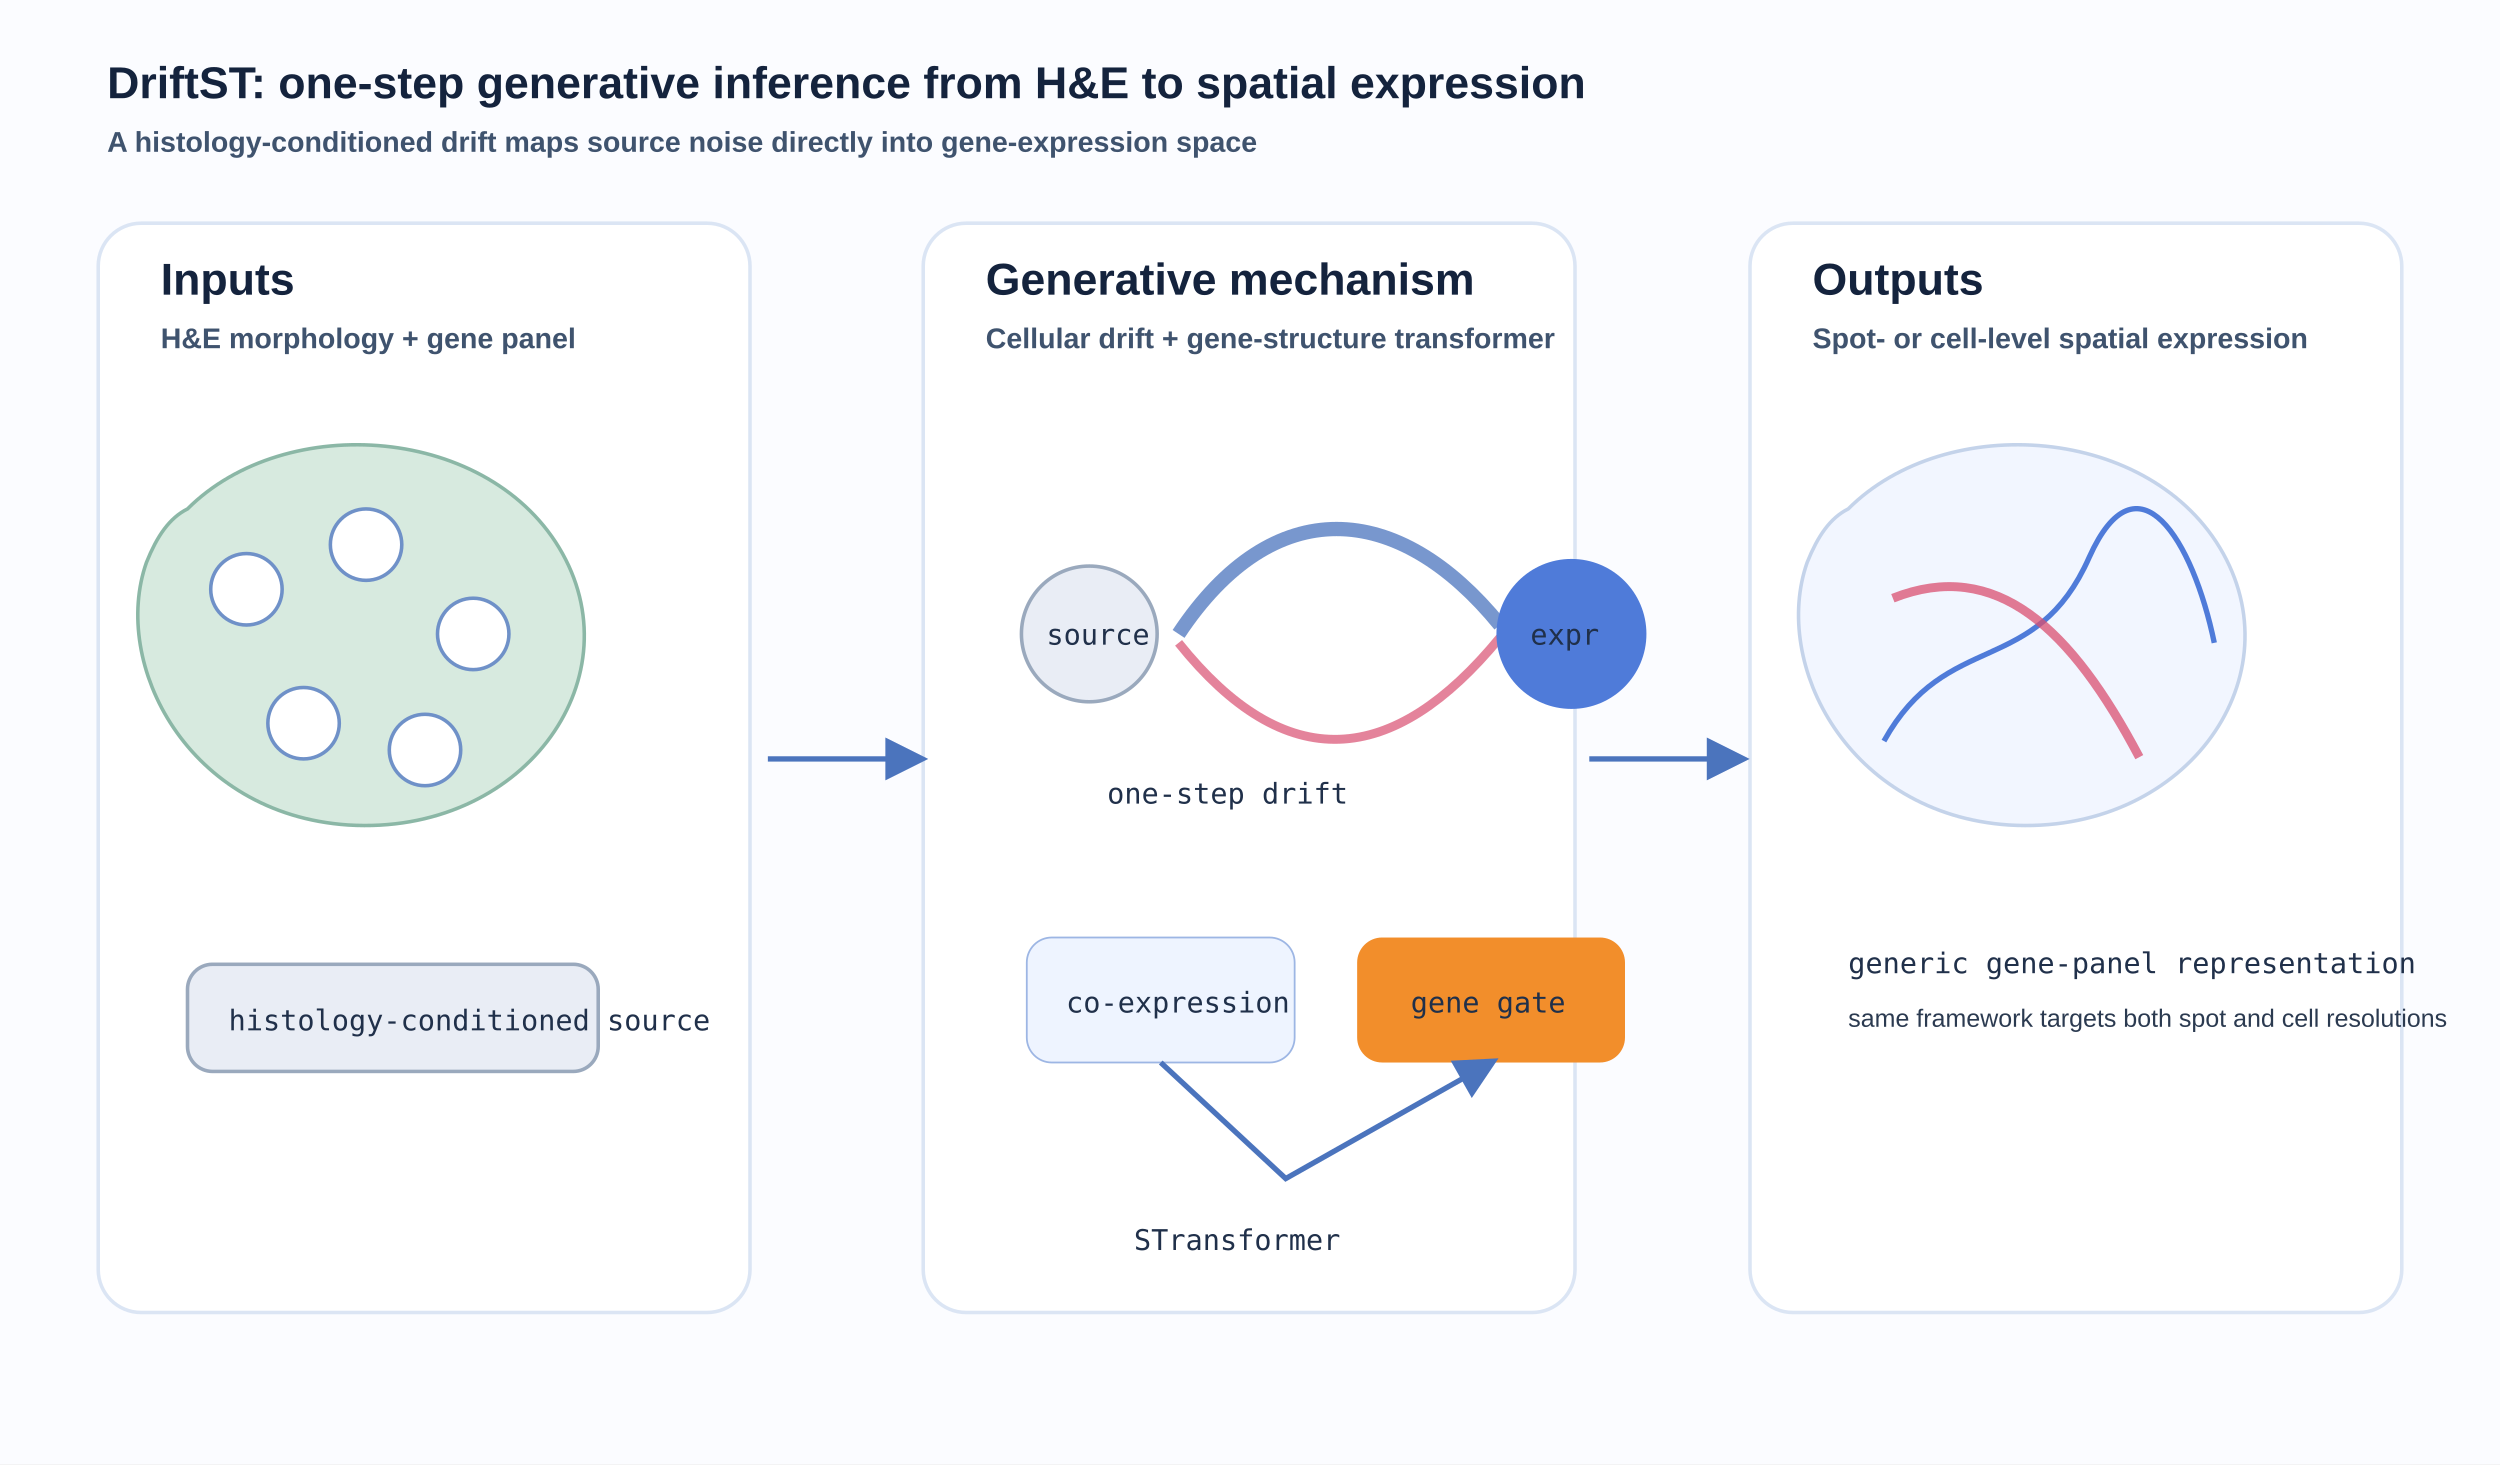
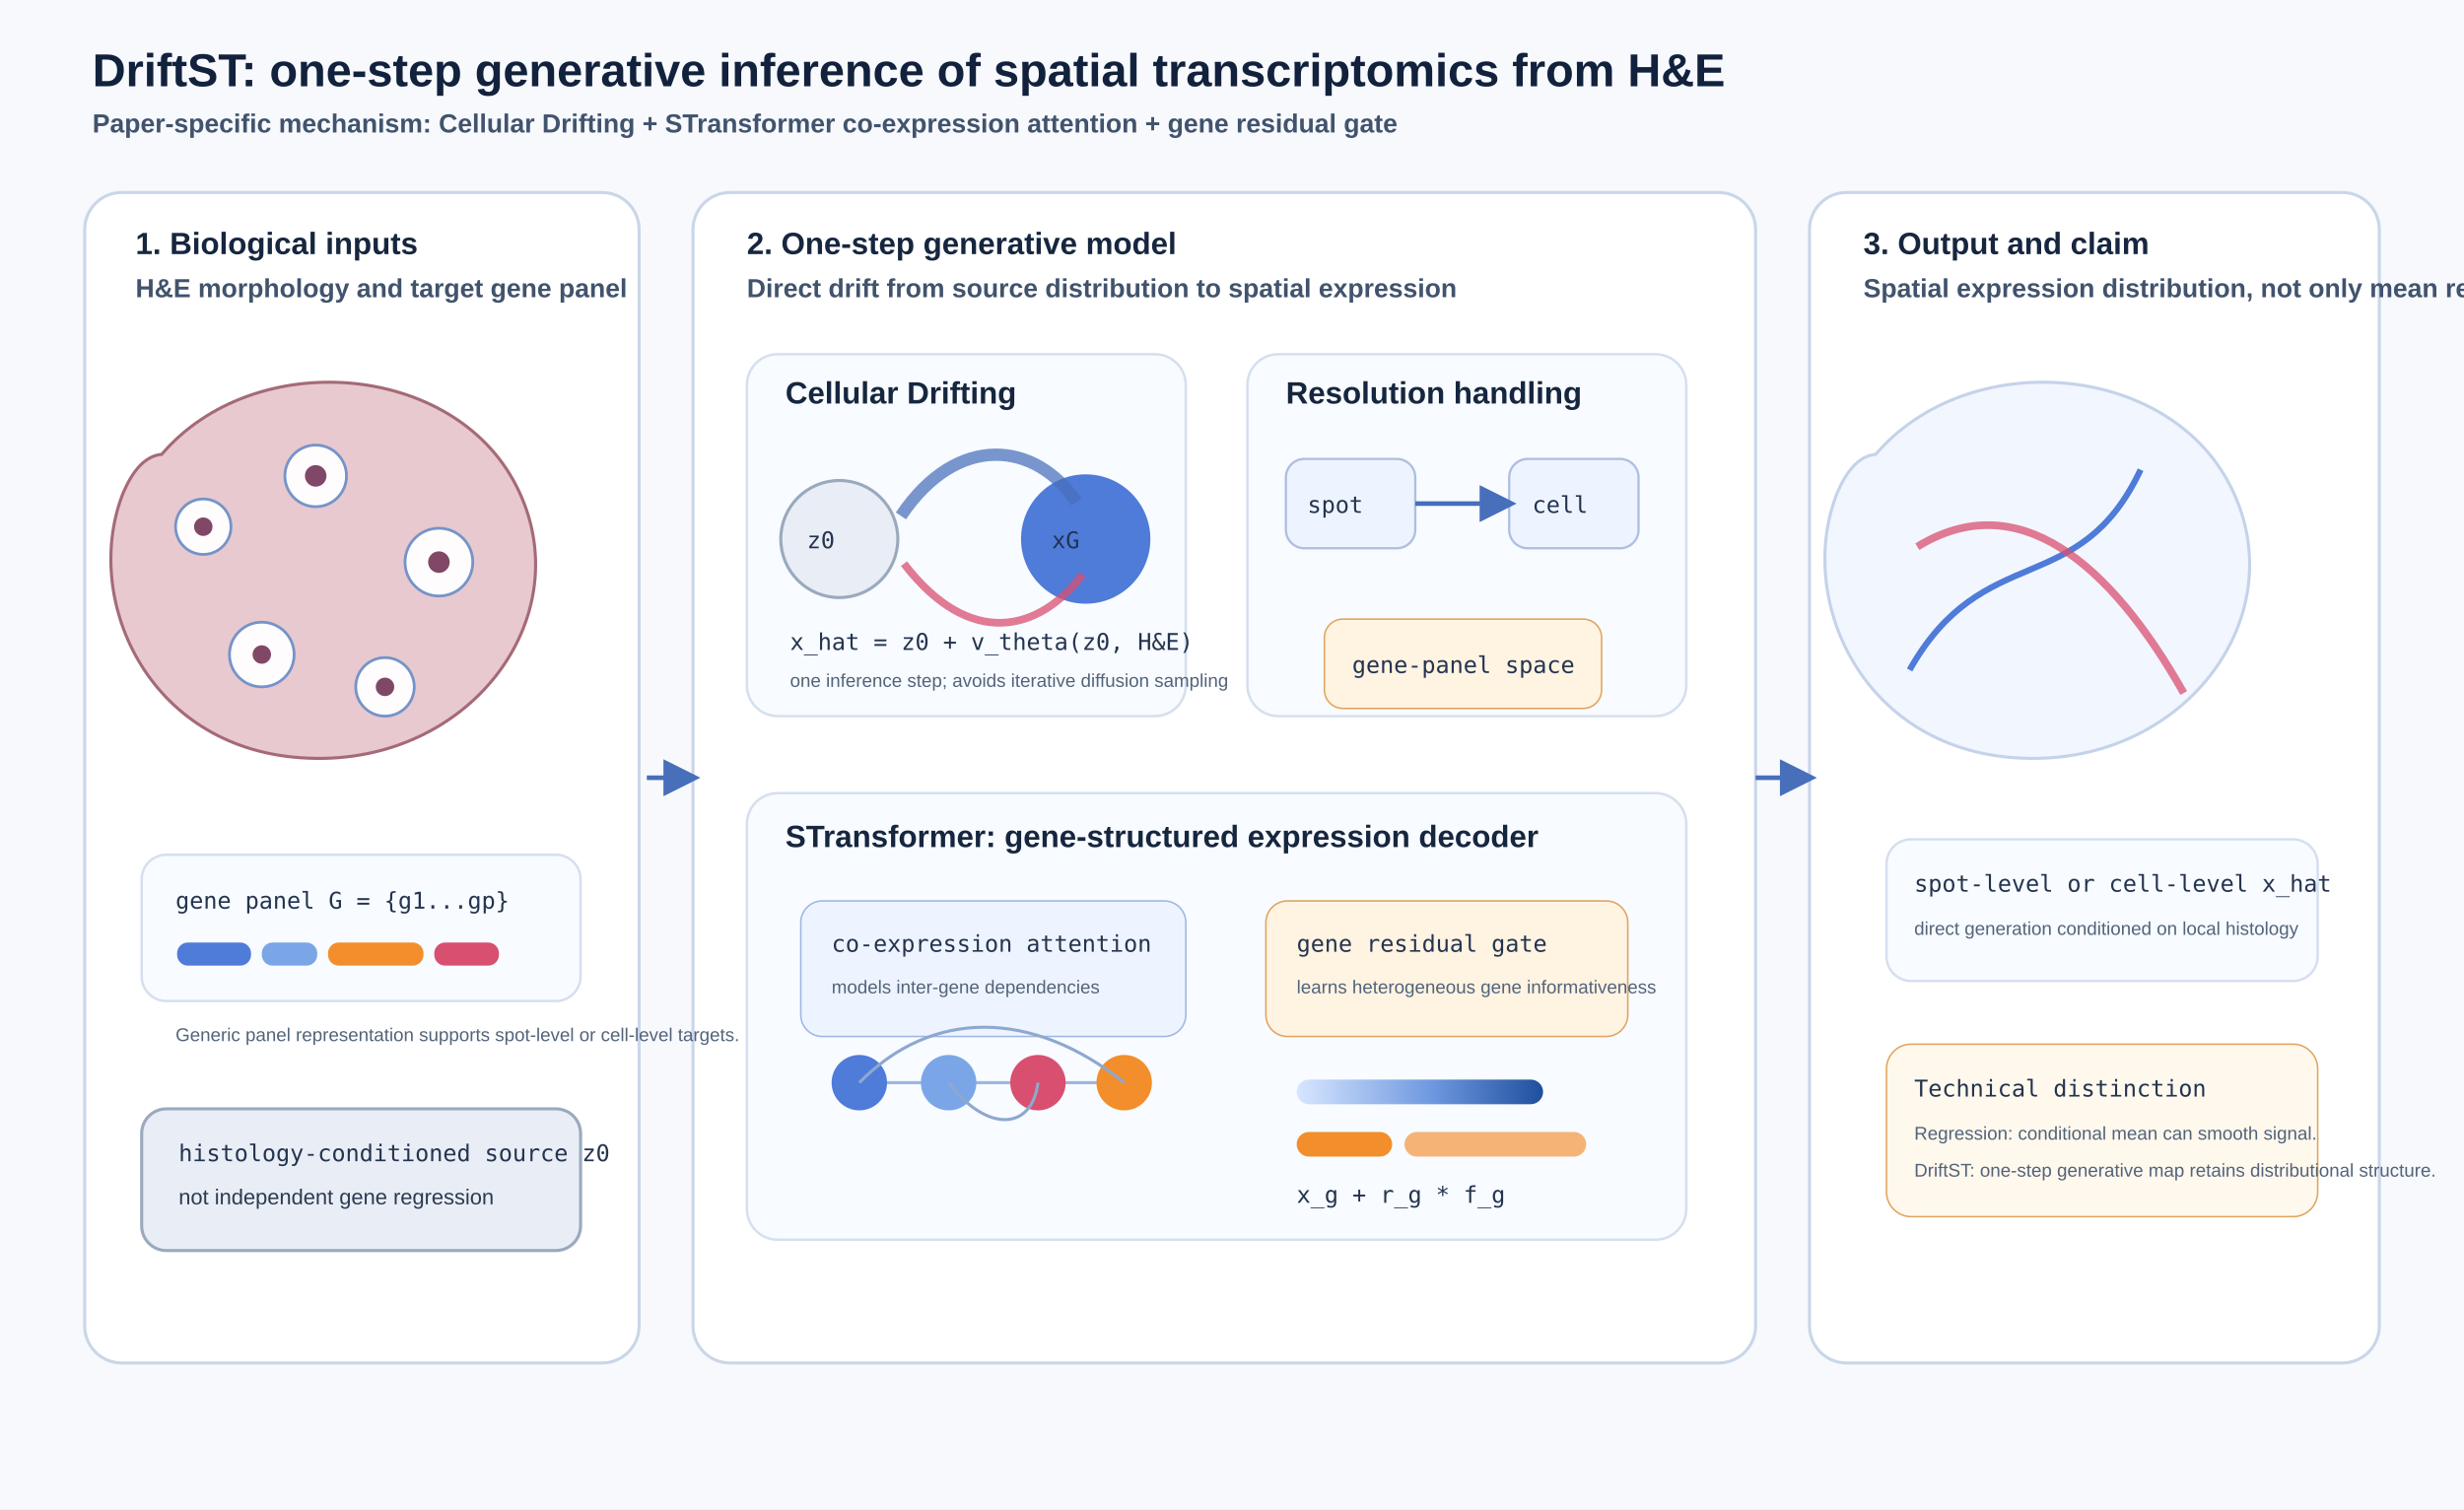
- <svg xmlns="http://www.w3.org/2000/svg" width="1400" height="820" viewBox="0 0 1400 820">
+ <svg xmlns="http://www.w3.org/2000/svg" width="1600" height="980" viewBox="0 0 1600 980" role="img" aria-labelledby="title desc">
  <defs>
-     <style>.bg{fill:#fbfcff}.p{fill:#fff;stroke:#dbe5f4;stroke-width:2}.h{font:700 25px Arial;fill:#14233d}.s{font:600 16px Arial;fill:#3f536e}.t{font:14px Arial;fill:#2b3a50}.m{font:16px Consolas;fill:#20304a}.a{stroke:#4b74bd;stroke-width:3;fill:none;marker-end:url(#ar)}.img{fill:#d7eadf;stroke:#8bb7a6;stroke-width:2}.src{fill:#e9edf5;stroke:#9aa9bd;stroke-width:2}.expr{fill:#4f7bd9}.gate{fill:#f28e2b}.hot{fill:#d94f70}.gene{stroke:#4f7bd9;stroke-width:3;fill:none}.cell{fill:#fff;stroke:#6f91c8;stroke-width:2}</style>
-     <marker id="ar" viewBox="0 0 10 10" refX="8" refY="5" markerWidth="8" markerHeight="8" orient="auto">
-       <path d="M0 0L10 5L0 10Z" fill="#4b74bd" />
+     <style>
+       .bg{fill:#f7f9fd}.panel{fill:#ffffff;stroke:#cad6e8;stroke-width:2}.subpanel{fill:#f8fbff;stroke:#d5dfef;stroke-width:1.6}.title{font:700 30px Arial,sans-serif;fill:#12223d}.subtitle{font:600 17px Arial,sans-serif;fill:#41536d}.head{font:700 20px Arial,sans-serif;fill:#16263f}.label{font:14px Arial,sans-serif;fill:#2b3b50}.small{font:12px Arial,sans-serif;fill:#52637a}.mono{font:15px Consolas,monospace;fill:#24344f}.arrow{stroke:#476fba;stroke-width:3;fill:none;marker-end:url(#arrow)}.thin{stroke:#8ea8cf;stroke-width:2;fill:none}.dash{stroke:#8ea8cf;stroke-width:2;stroke-dasharray:6 5;fill:none}.he{fill:#e8c9cf;stroke:#a56a77;stroke-width:2}.nuc{fill:#7b4261}.cell{fill:#ffffff;stroke:#6f91c8;stroke-width:1.8}.src{fill:#e9edf5;stroke:#9aa9bd;stroke-width:2}.expr{fill:#4f7bd9}.gate{fill:#f28e2b}.attn{fill:#d94f70}.ok{fill:#59a14f}.muted{fill:#edf2f8}.chip{fill:#eef4ff;stroke:#aebfe0;stroke-width:1.5}
+     </style>
+     <marker id="arrow" viewBox="0 0 10 10" refX="8" refY="5" markerWidth="8" markerHeight="8" orient="auto">
+       <path d="M0 0 L10 5 L0 10 Z" fill="#476fba" />
    </marker>
+     <linearGradient id="exprGrad" x1="0" x2="1">
+       <stop offset="0" stop-color="#d7e6ff" />
+       <stop offset=".55" stop-color="#6e98df" />
+       <stop offset="1" stop-color="#1f4f9e" />
+     </linearGradient>
  </defs>
-   <rect width="1400" height="820" class="bg" />
-   <text x="60" y="55" class="h">DriftST: one-step generative inference from H&amp;E to spatial expression</text>
-   <text x="60" y="85" class="s">A histology-conditioned drift maps source noise directly into gene-expression space</text>
-   <rect x="55" y="125" width="365" height="610" rx="24" class="p" />
-   <rect x="517" y="125" width="365" height="610" rx="24" class="p" />
-   <rect x="980" y="125" width="365" height="610" rx="24" class="p" />
-   <text x="90" y="165" class="h">Inputs</text>
-   <text x="90" y="195" class="s">H&amp;E morphology + gene panel</text>
-   <path d="M105 285C160 230 275 238 315 310C355 382 292 468 195 462C105 456 62 372 82 315C88 300 95 290 105 285Z" class="img" />
-   <circle cx="138" cy="330" r="20" class="cell" />
-   <circle cx="205" cy="305" r="20" class="cell" />
-   <circle cx="265" cy="355" r="20" class="cell" />
-   <circle cx="170" cy="405" r="20" class="cell" />
-   <circle cx="238" cy="420" r="20" class="cell" />
-   <rect x="105" y="540" width="230" height="60" rx="14" class="src" />
-   <text x="128" y="577" class="m">histology-conditioned source</text>
-   <path d="M430 425C465 425 480 425 515 425" class="a" />
-   <text x="552" y="165" class="h">Generative mechanism</text>
-   <text x="552" y="195" class="s">Cellular drift + gene-structure transformer</text>
-   <g transform="translate(555 245)">
-     <circle cx="55" cy="110" r="38" class="src" />
-     <text x="31" y="116" class="m">source</text>
-     <path d="M105 110C158 30 228 35 285 105" stroke="#4b74bd" stroke-width="8" fill="none" opacity=".75" />
-     <path d="M105 115C165 190 225 185 285 112" stroke="#d94f70" stroke-width="5" fill="none" opacity=".7" />
-     <circle cx="325" cy="110" r="42" class="expr" />
-     <text x="302" y="116" class="m" fill="#fff">expr</text>
-     <text x="65" y="205" class="m">one-step drift</text>
-     <rect x="20" y="280" width="150" height="70" rx="14" fill="#eef4ff" stroke="#9db6e4" />
-     <text x="42" y="322" class="m">co-expression</text>
-     <rect x="205" y="280" width="150" height="70" rx="14" class="gate" />
-     <text x="235" y="322" class="m">gene gate</text>
-     <path d="M95 350L165 415L280 350" class="a" />
-     <text x="80" y="455" class="m">STransformer</text>
+   <rect class="bg" width="1600" height="980" />
+   <text x="60" y="56" class="title">DriftST: one-step generative inference of spatial transcriptomics from H&amp;E</text>
+   <text x="60" y="86" class="subtitle">Paper-specific mechanism: Cellular Drifting + STransformer co-expression attention + gene residual gate</text>
+   <rect x="55" y="125" width="360" height="760" rx="24" class="panel" />
+   <rect x="450" y="125" width="690" height="760" rx="24" class="panel" />
+   <rect x="1175" y="125" width="370" height="760" rx="24" class="panel" />
+   <text x="88" y="165" class="head">1. Biological inputs</text>
+   <text x="88" y="193" class="subtitle">H&amp;E morphology and target gene panel</text>
+   <path d="M105 295 C165 225 294 235 335 315 C379 400 304 500 195 492 C95 485 53 388 80 320 C86 306 94 296 105 295 Z" class="he" />
+   <g opacity=".95">
+     <circle cx="132" cy="342" r="18" class="cell" />
+     <circle cx="132" cy="342" r="6" class="nuc" />
+     <circle cx="205" cy="309" r="20" class="cell" />
+     <circle cx="205" cy="309" r="7" class="nuc" />
+     <circle cx="285" cy="365" r="22" class="cell" />
+     <circle cx="285" cy="365" r="7" class="nuc" />
+     <circle cx="170" cy="425" r="21" class="cell" />
+     <circle cx="170" cy="425" r="6" class="nuc" />
+     <circle cx="250" cy="446" r="19" class="cell" />
+     <circle cx="250" cy="446" r="6" class="nuc" />
  </g>
-   <path d="M890 425C925 425 940 425 975 425" class="a" />
-   <text x="1015" y="165" class="h">Outputs</text>
-   <text x="1015" y="195" class="s">Spot- or cell-level spatial expression</text>
-   <path d="M1035 285C1090 230 1205 238 1245 310C1285 382 1222 468 1125 462C1035 456 992 372 1012 315C1018 300 1025 290 1035 285Z" fill="#f2f6ff" stroke="#c4d3ea" stroke-width="2" />
-   <path d="M1055 415C1090 352 1140 380 1170 312C1197 252 1228 302 1240 360" class="gene" />
-   <path d="M1060 335C1118 312 1160 352 1198 424" stroke="#d94f70" stroke-width="5" fill="none" opacity=".75" />
-   <text x="1035" y="545" class="m">generic gene-panel representation</text>
-   <text x="1035" y="575" class="t">same framework targets both spot and cell resolutions</text>
+   <rect x="92" y="555" width="285" height="95" rx="16" class="subpanel" />
+   <text x="114" y="590" class="mono">gene panel G = {g1...gp}</text>
+   <rect x="115" y="612" width="48" height="15" rx="7" fill="#4f7bd9" />
+   <rect x="170" y="612" width="36" height="15" rx="7" fill="#7aa6e8" />
+   <rect x="213" y="612" width="62" height="15" rx="7" fill="#f28e2b" />
+   <rect x="282" y="612" width="42" height="15" rx="7" fill="#d94f70" />
+   <text x="114" y="676" class="small">Generic panel representation supports spot-level or cell-level targets.</text>
+   <rect x="92" y="720" width="285" height="92" rx="16" class="src" />
+   <text x="116" y="754" class="mono">histology-conditioned source z0</text>
+   <text x="116" y="782" class="label">not independent gene regression</text>
+   <path d="M420 505 C432 505 438 505 450 505" class="arrow" />
+   <text x="485" y="165" class="head">2. One-step generative model</text>
+   <text x="485" y="193" class="subtitle">Direct drift from source distribution to spatial expression</text>
+   <rect x="485" y="230" width="285" height="235" rx="20" class="subpanel" />
+   <text x="510" y="262" class="head">Cellular Drifting</text>
+   <circle cx="545" cy="350" r="38" class="src" />
+   <text x="524" y="356" class="mono">z0</text>
+   <circle cx="705" cy="350" r="42" class="expr" />
+   <text x="683" y="356" class="mono" fill="#fff">xG</text>
+   <path d="M585 335 C622 280 673 287 699 326" stroke="#476fba" stroke-width="8" fill="none" opacity=".72" />
+   <path d="M587 366 C630 422 675 410 703 373" stroke="#d94f70" stroke-width="5" fill="none" opacity=".75" />
+   <text x="513" y="422" class="mono">x_hat = z0 + v_theta(z0, H&amp;E)</text>
+   <text x="513" y="446" class="small">one inference step; avoids iterative diffusion sampling</text>
+   <rect x="810" y="230" width="285" height="235" rx="20" class="subpanel" />
+   <text x="835" y="262" class="head">Resolution handling</text>
+   <g transform="translate(835 298)">
+     <rect x="0" y="0" width="84" height="58" rx="12" class="chip" />
+     <text x="14" y="35" class="mono">spot</text>
+     <rect x="145" y="0" width="84" height="58" rx="12" class="chip" />
+     <text x="160" y="35" class="mono">cell</text>
+     <path d="M84 29 C108 29 122 29 145 29" class="arrow" />
+     <rect x="25" y="104" width="180" height="58" rx="12" fill="#fff3e2" stroke="#e0a45e" />
+     <text x="43" y="139" class="mono">gene-panel space</text>
+   </g>
+   <rect x="485" y="515" width="610" height="290" rx="20" class="subpanel" />
+   <text x="510" y="550" class="head">STransformer: gene-structured expression decoder</text>
+   <g transform="translate(520 585)">
+     <rect x="0" y="0" width="250" height="88" rx="14" fill="#eef4ff" stroke="#9db6e4" />
+     <text x="20" y="33" class="mono">co-expression attention</text>
+     <text x="20" y="60" class="small">models inter-gene dependencies</text>
+     <line x1="38" y1="118" x2="210" y2="118" stroke="#9db6e4" stroke-width="2" />
+     <circle cx="38" cy="118" r="18" fill="#4f7bd9" />
+     <circle cx="96" cy="118" r="18" fill="#7aa6e8" />
+     <circle cx="154" cy="118" r="18" fill="#d94f70" />
+     <circle cx="210" cy="118" r="18" fill="#f28e2b" />
+     <path d="M38 118 C85 70 150 70 210 118" class="thin" />
+     <path d="M96 118 C120 150 150 150 154 118" class="thin" />
+   </g>
+   <g transform="translate(822 585)">
+     <rect x="0" y="0" width="235" height="88" rx="14" fill="#fff3e2" stroke="#e0a45e" />
+     <text x="20" y="33" class="mono">gene residual gate</text>
+     <text x="20" y="60" class="small">learns heterogeneous gene informativeness</text>
+     <rect x="20" y="116" width="160" height="16" rx="8" fill="url(#exprGrad)" />
+     <rect x="20" y="150" width="62" height="16" rx="8" class="gate" />
+     <rect x="90" y="150" width="118" height="16" rx="8" class="gate" opacity=".65" />
+     <text x="20" y="196" class="mono">x_g + r_g * f_g</text>
+   </g>
+   <path d="M1140 505 C1152 505 1160 505 1175 505" class="arrow" />
+   <text x="1210" y="165" class="head">3. Output and claim</text>
+   <text x="1210" y="193" class="subtitle">Spatial expression distribution, not only mean regression</text>
+   <path d="M1218 295 C1278 225 1407 235 1448 315 C1492 400 1417 500 1308 492 C1208 485 1166 388 1193 320 C1199 306 1207 296 1218 295 Z" fill="#f2f6ff" stroke="#c4d3ea" stroke-width="2" />
+   <path d="M1240 435 C1288 350 1350 390 1390 305" stroke="#4f7bd9" stroke-width="4" fill="none" />
+   <path d="M1245 355 C1310 315 1370 365 1418 450" stroke="#d94f70" stroke-width="5" fill="none" opacity=".75" />
+   <g transform="translate(1225 545)">
+     <rect x="0" y="0" width="280" height="92" rx="16" class="subpanel" />
+     <text x="18" y="34" class="mono">spot-level or cell-level x_hat</text>
+     <text x="18" y="62" class="small">direct generation conditioned on local histology</text>
+   </g>
+   <g transform="translate(1225 678)">
+     <rect x="0" y="0" width="280" height="112" rx="16" fill="#fff8ed" stroke="#e0a45e" />
+     <text x="18" y="34" class="mono">Technical distinction</text>
+     <text x="18" y="62" class="small">Regression: conditional mean can smooth signal.</text>
+     <text x="18" y="86" class="small">DriftST: one-step generative map retains distributional structure.</text>
+   </g>
</svg>
